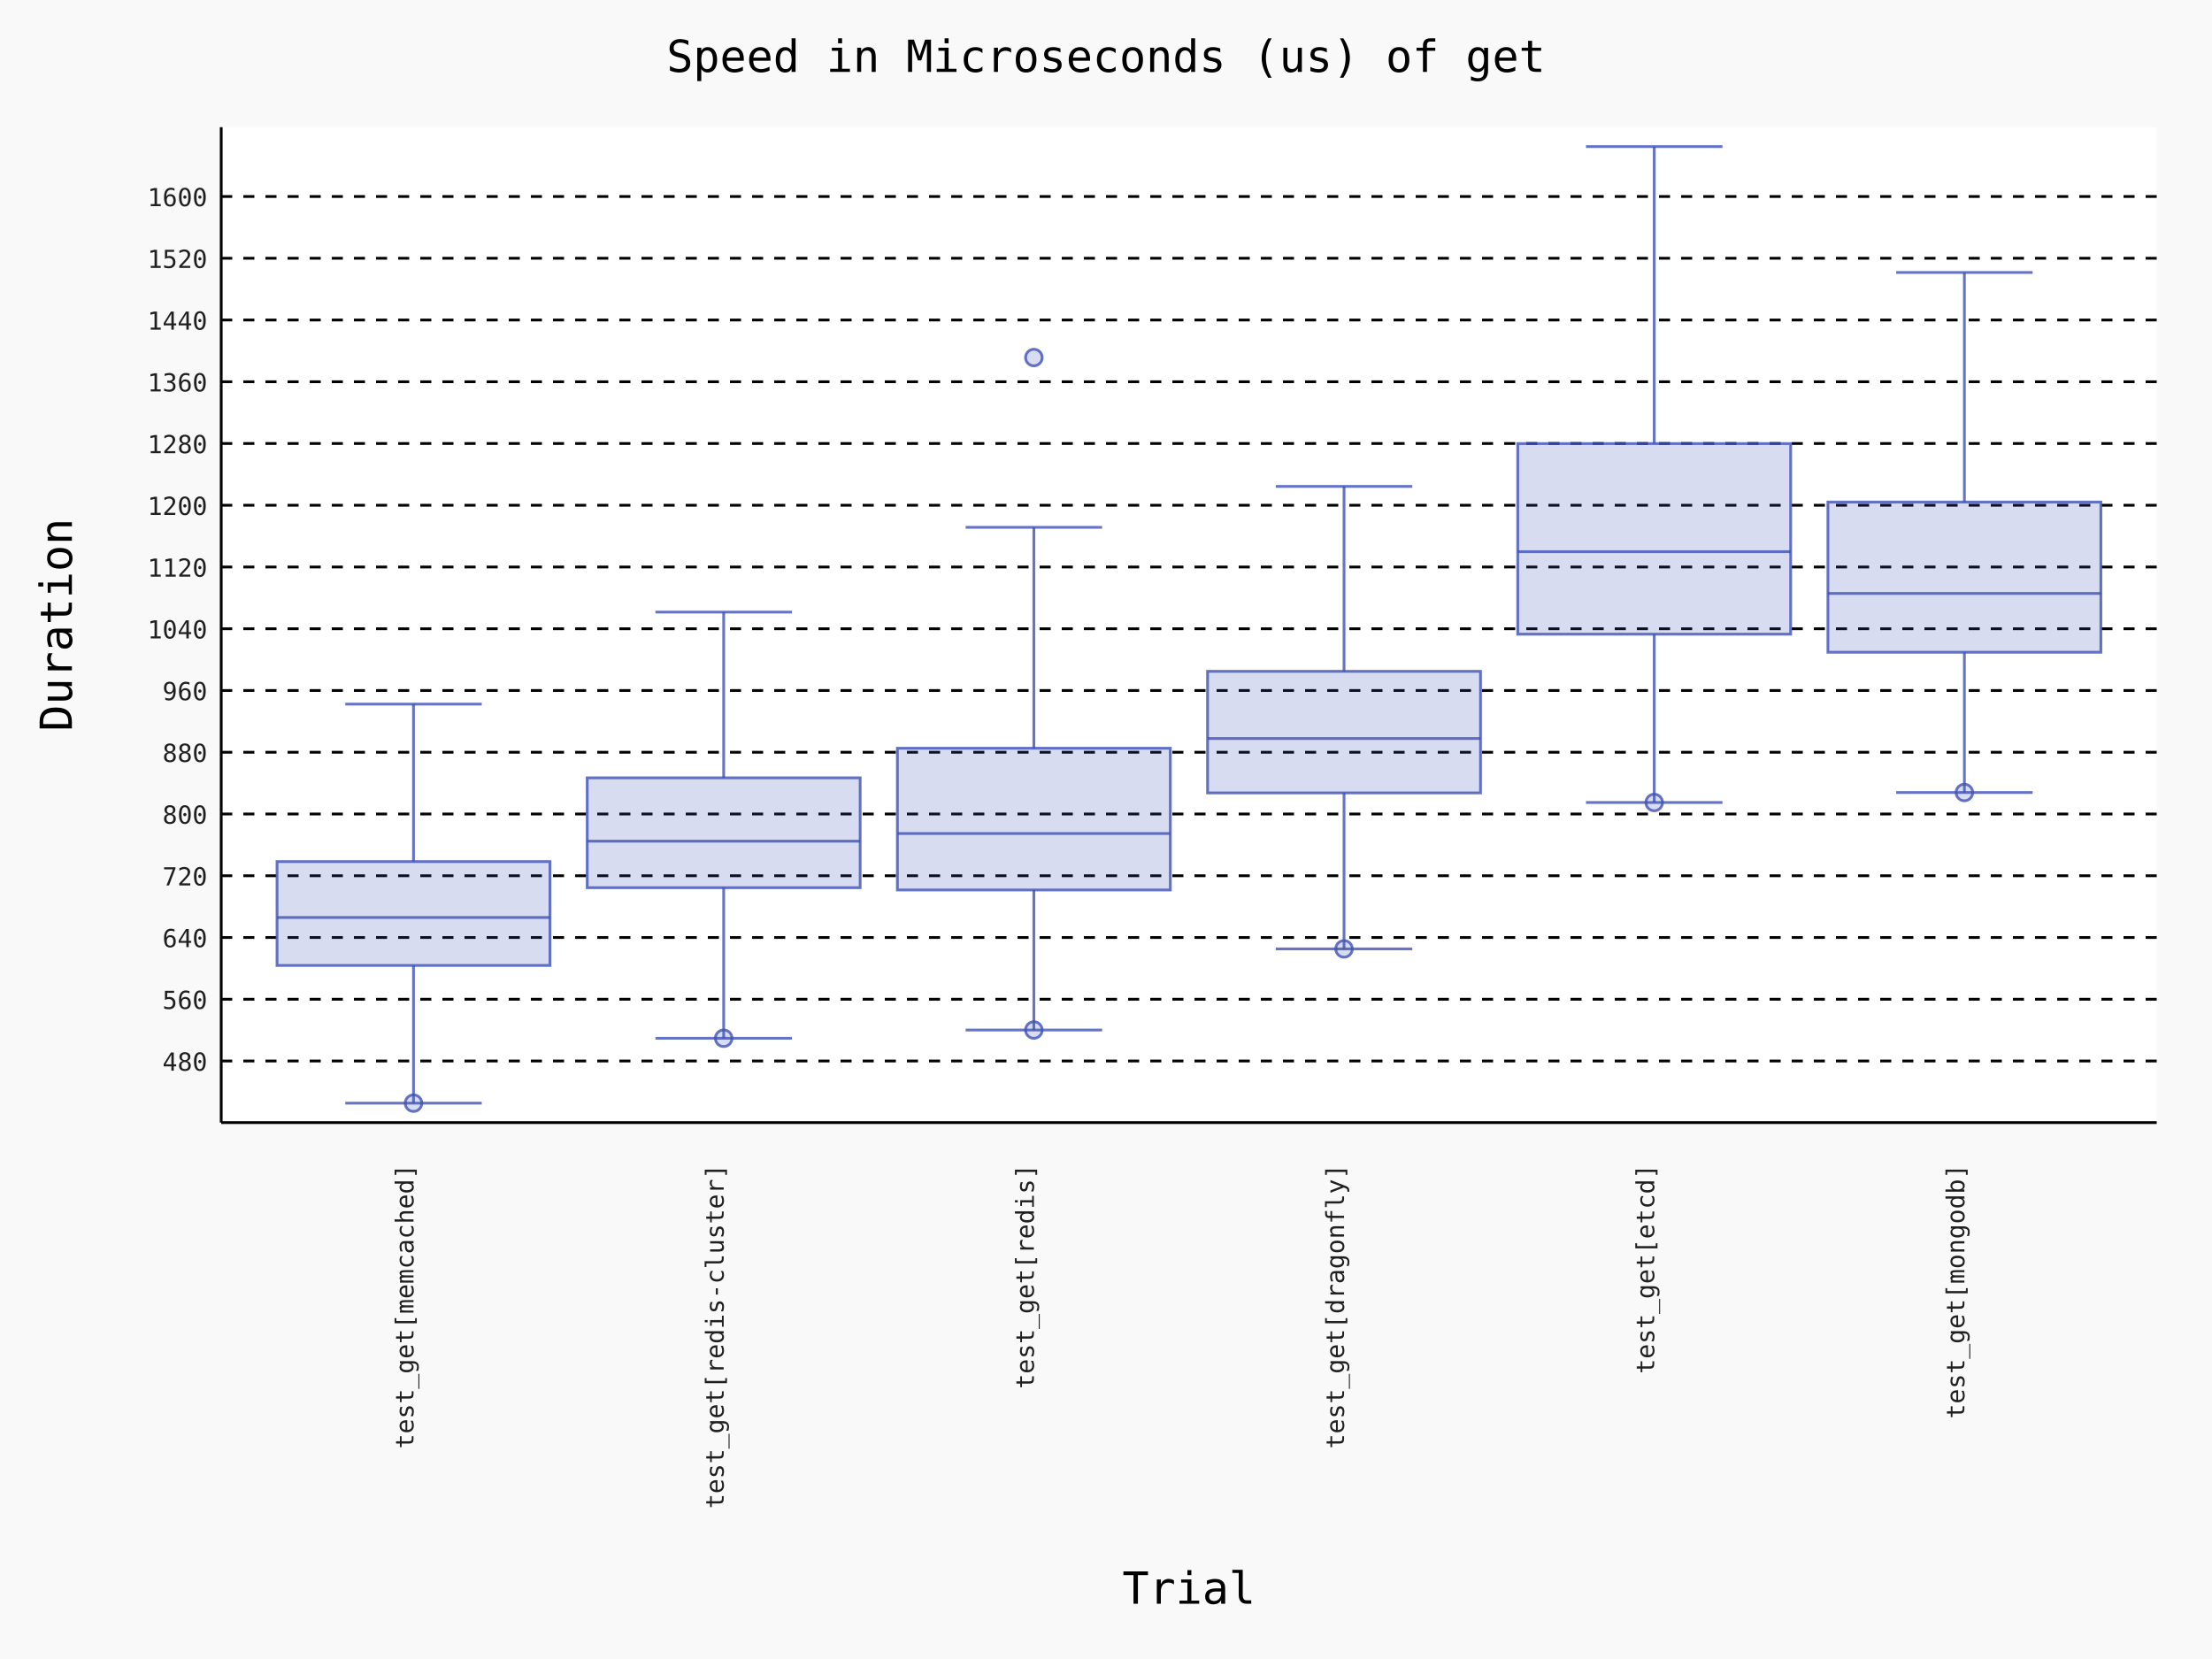
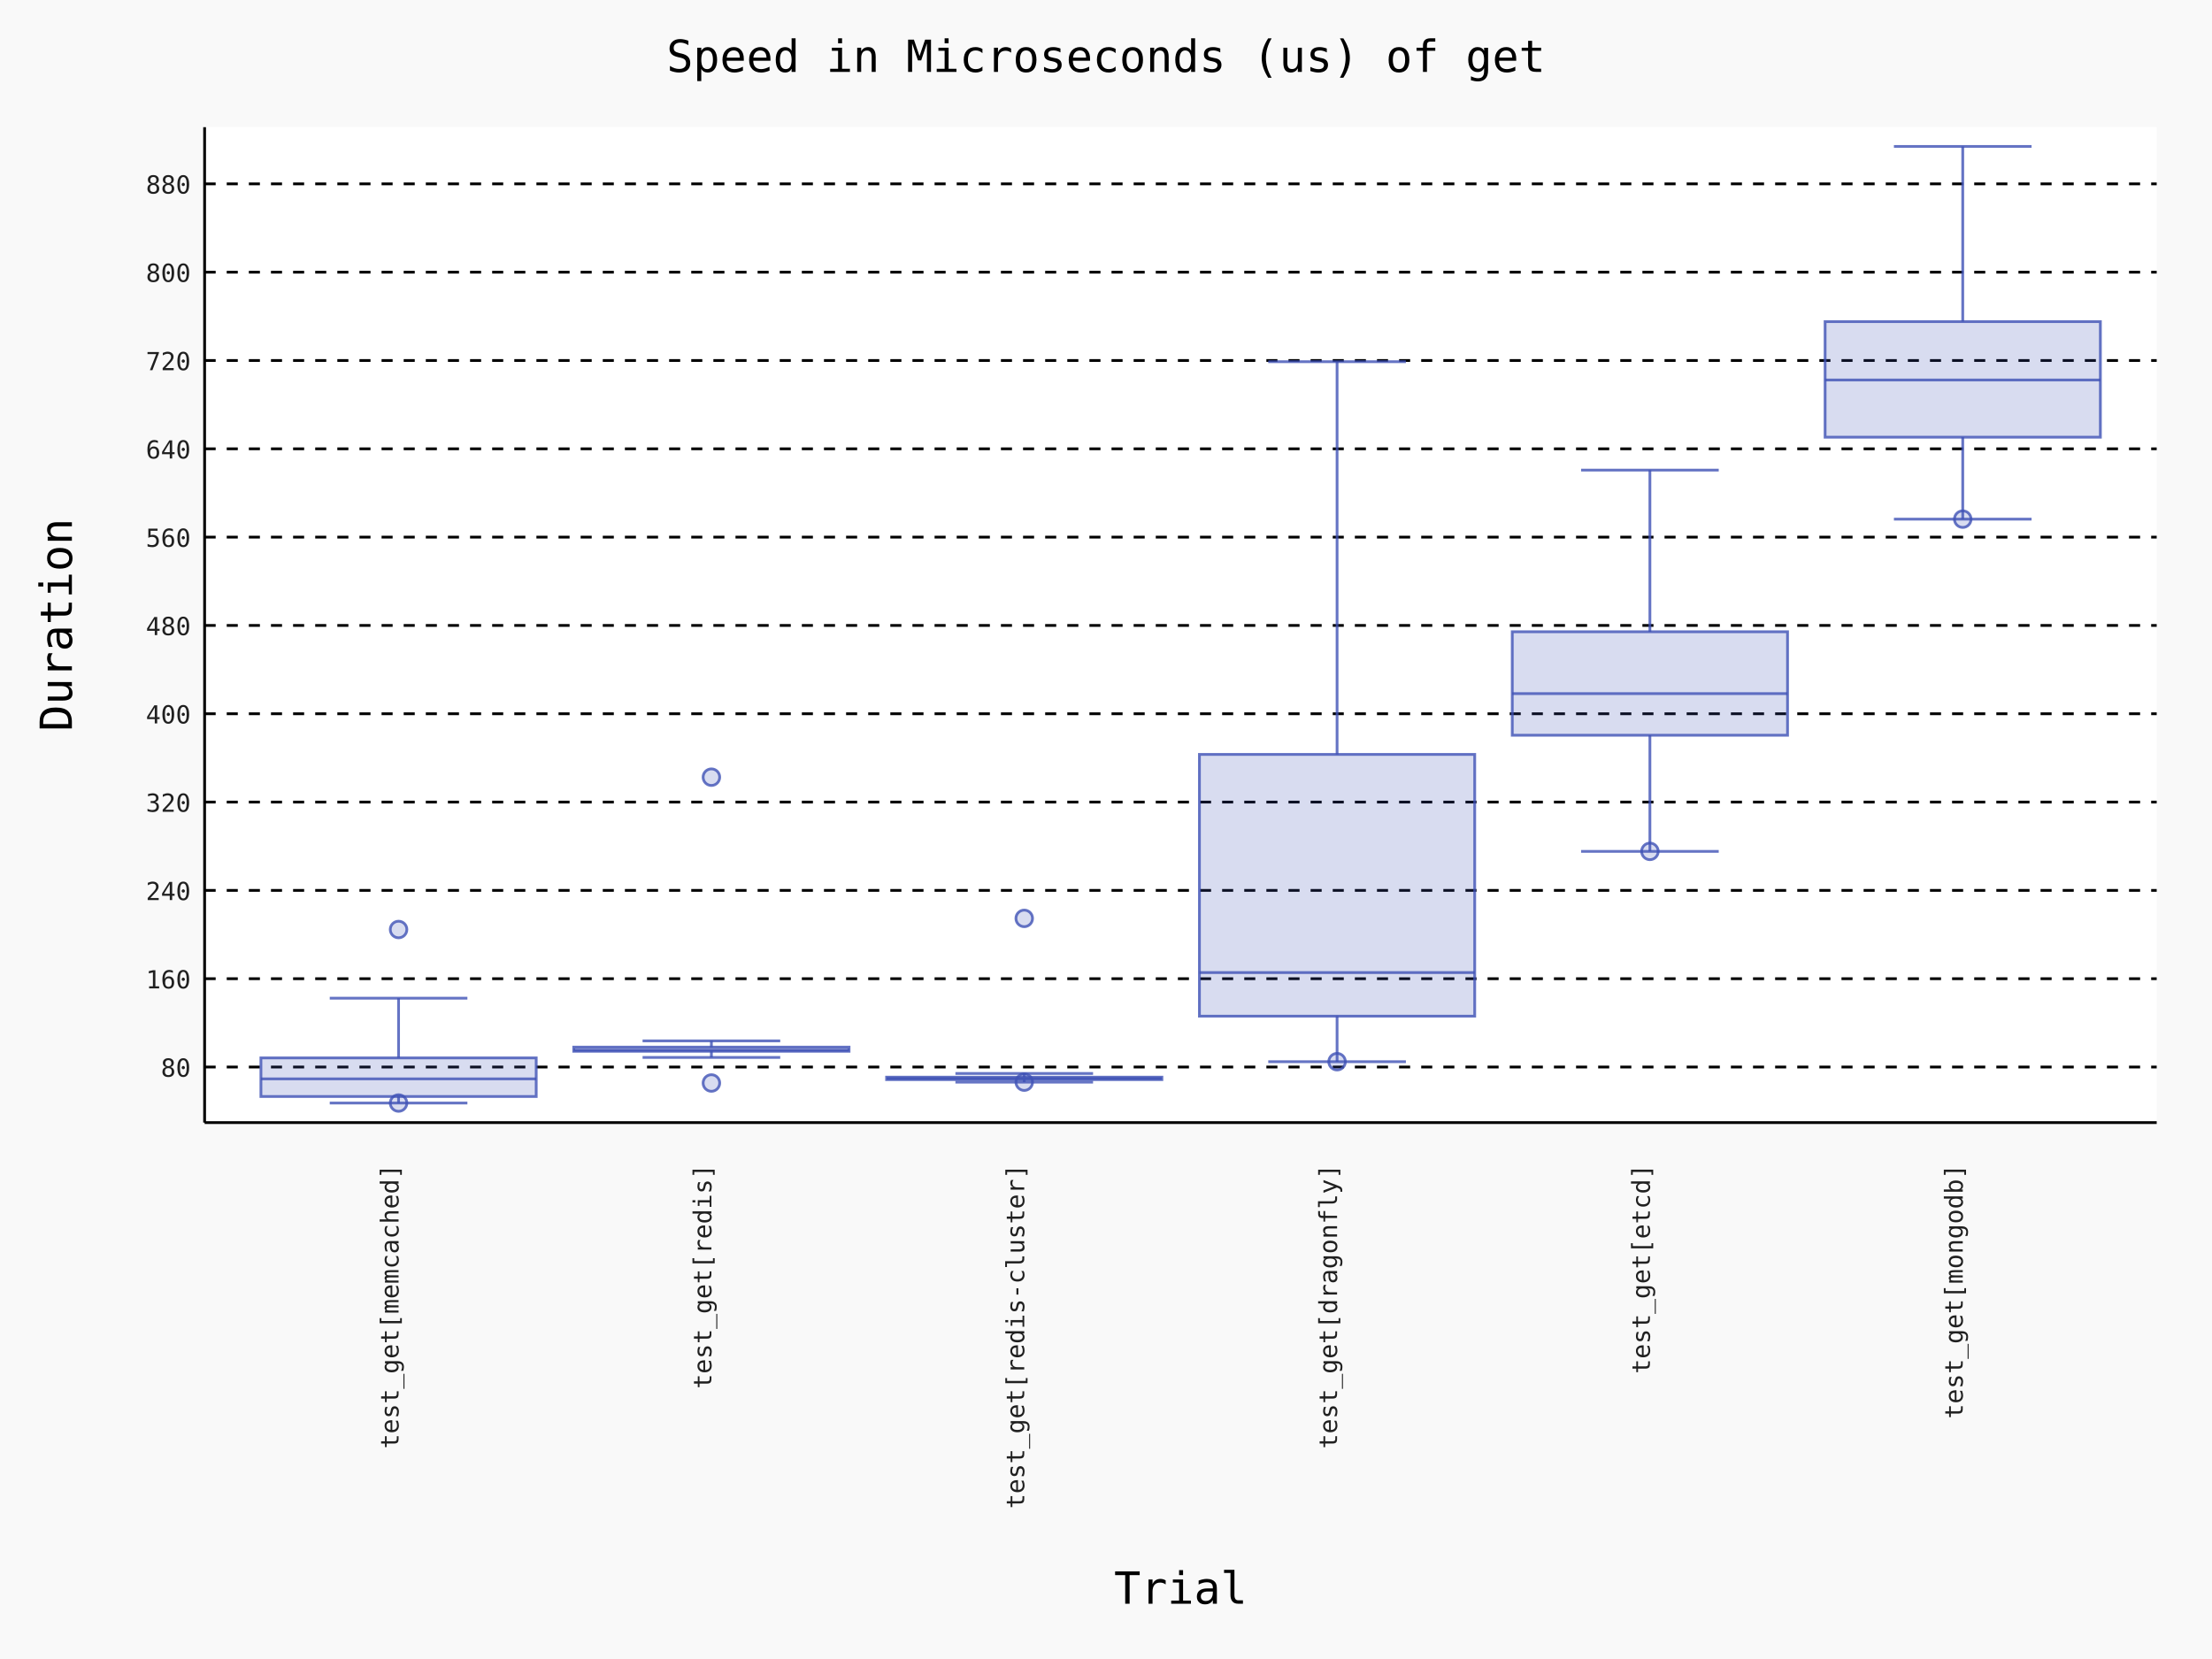
- <svg xmlns="http://www.w3.org/2000/svg" id="chart-7e6ff985-aafc-4016-8c49-ea992d14520d" class="pygal-chart" viewBox="0 0 800 600">
+ <svg xmlns="http://www.w3.org/2000/svg" id="chart-9ed65ef6-8e02-47c4-a348-b9b9fd156f61" class="pygal-chart" viewBox="0 0 800 600">
  <defs>
-     <style type="text/css">#chart-7e6ff985-aafc-4016-8c49-ea992d14520d{-webkit-user-select:none;-webkit-font-smoothing:antialiased;font-family:Consolas,"Deja Vu Sans Mono","Bitstream Vera Sans Mono","Courier New",monospace}#chart-7e6ff985-aafc-4016-8c49-ea992d14520d .title{font-family:Consolas,"Deja Vu Sans Mono","Bitstream Vera Sans Mono","Courier New",monospace;font-size:16px}#chart-7e6ff985-aafc-4016-8c49-ea992d14520d .legends .legend text{font-family:Consolas,"Deja Vu Sans Mono","Bitstream Vera Sans Mono","Courier New",monospace;font-size:14px}#chart-7e6ff985-aafc-4016-8c49-ea992d14520d .axis text{font-family:Consolas,"Deja Vu Sans Mono","Bitstream Vera Sans Mono","Courier New",monospace;font-size:10px}#chart-7e6ff985-aafc-4016-8c49-ea992d14520d .axis text.major{font-family:Consolas,"Deja Vu Sans Mono","Bitstream Vera Sans Mono","Courier New",monospace;font-size:10px}#chart-7e6ff985-aafc-4016-8c49-ea992d14520d .text-overlay text.value{font-family:Consolas,"Deja Vu Sans Mono","Bitstream Vera Sans Mono","Courier New",monospace;font-size:16px}#chart-7e6ff985-aafc-4016-8c49-ea992d14520d .text-overlay text.label{font-family:Consolas,"Deja Vu Sans Mono","Bitstream Vera Sans Mono","Courier New",monospace;font-size:10px}#chart-7e6ff985-aafc-4016-8c49-ea992d14520d .tooltip{font-family:Consolas,"Deja Vu Sans Mono","Bitstream Vera Sans Mono","Courier New",monospace;font-size:14px}#chart-7e6ff985-aafc-4016-8c49-ea992d14520d text.no_data{font-family:Consolas,"Deja Vu Sans Mono","Bitstream Vera Sans Mono","Courier New",monospace;font-size:64px}
- #chart-7e6ff985-aafc-4016-8c49-ea992d14520d{background-color:rgba(249,249,249,1)}#chart-7e6ff985-aafc-4016-8c49-ea992d14520d path,#chart-7e6ff985-aafc-4016-8c49-ea992d14520d line,#chart-7e6ff985-aafc-4016-8c49-ea992d14520d rect,#chart-7e6ff985-aafc-4016-8c49-ea992d14520d circle{-webkit-transition:150ms;-moz-transition:150ms;transition:150ms}#chart-7e6ff985-aafc-4016-8c49-ea992d14520d .graph &gt; .background{fill:rgba(249,249,249,1)}#chart-7e6ff985-aafc-4016-8c49-ea992d14520d .plot &gt; .background{fill:rgba(255,255,255,1)}#chart-7e6ff985-aafc-4016-8c49-ea992d14520d .graph{fill:rgba(0,0,0,.87)}#chart-7e6ff985-aafc-4016-8c49-ea992d14520d text.no_data{fill:rgba(0,0,0,1)}#chart-7e6ff985-aafc-4016-8c49-ea992d14520d .title{fill:rgba(0,0,0,1)}#chart-7e6ff985-aafc-4016-8c49-ea992d14520d .legends .legend text{fill:rgba(0,0,0,.87)}#chart-7e6ff985-aafc-4016-8c49-ea992d14520d .legends .legend:hover text{fill:rgba(0,0,0,1)}#chart-7e6ff985-aafc-4016-8c49-ea992d14520d .axis .line{stroke:rgba(0,0,0,1)}#chart-7e6ff985-aafc-4016-8c49-ea992d14520d .axis .guide.line{stroke:rgba(0,0,0,.54)}#chart-7e6ff985-aafc-4016-8c49-ea992d14520d .axis .major.line{stroke:rgba(0,0,0,.87)}#chart-7e6ff985-aafc-4016-8c49-ea992d14520d .axis text.major{fill:rgba(0,0,0,1)}#chart-7e6ff985-aafc-4016-8c49-ea992d14520d .axis.y .guides:hover .guide.line,#chart-7e6ff985-aafc-4016-8c49-ea992d14520d .line-graph .axis.x .guides:hover .guide.line,#chart-7e6ff985-aafc-4016-8c49-ea992d14520d .stackedline-graph .axis.x .guides:hover .guide.line,#chart-7e6ff985-aafc-4016-8c49-ea992d14520d .xy-graph .axis.x .guides:hover .guide.line{stroke:rgba(0,0,0,1)}#chart-7e6ff985-aafc-4016-8c49-ea992d14520d .axis .guides:hover text{fill:rgba(0,0,0,1)}#chart-7e6ff985-aafc-4016-8c49-ea992d14520d .reactive{fill-opacity:.7;stroke-opacity:.8;stroke-width:1}#chart-7e6ff985-aafc-4016-8c49-ea992d14520d .ci{stroke:rgba(0,0,0,.87)}#chart-7e6ff985-aafc-4016-8c49-ea992d14520d .reactive.active,#chart-7e6ff985-aafc-4016-8c49-ea992d14520d .active .reactive{fill-opacity:.8;stroke-opacity:.9;stroke-width:4}#chart-7e6ff985-aafc-4016-8c49-ea992d14520d .ci .reactive.active{stroke-width:1.5}#chart-7e6ff985-aafc-4016-8c49-ea992d14520d .series text{fill:rgba(0,0,0,1)}#chart-7e6ff985-aafc-4016-8c49-ea992d14520d .tooltip rect{fill:rgba(255,255,255,1);stroke:rgba(0,0,0,1);-webkit-transition:opacity 150ms;-moz-transition:opacity 150ms;transition:opacity 150ms}#chart-7e6ff985-aafc-4016-8c49-ea992d14520d .tooltip .label{fill:rgba(0,0,0,.87)}#chart-7e6ff985-aafc-4016-8c49-ea992d14520d .tooltip .label{fill:rgba(0,0,0,.87)}#chart-7e6ff985-aafc-4016-8c49-ea992d14520d .tooltip .legend{font-size:.8em;fill:rgba(0,0,0,.54)}#chart-7e6ff985-aafc-4016-8c49-ea992d14520d .tooltip .x_label{font-size:.6em;fill:rgba(0,0,0,1)}#chart-7e6ff985-aafc-4016-8c49-ea992d14520d .tooltip .xlink{font-size:.5em;text-decoration:underline}#chart-7e6ff985-aafc-4016-8c49-ea992d14520d .tooltip .value{font-size:1.5em}#chart-7e6ff985-aafc-4016-8c49-ea992d14520d .bound{font-size:.5em}#chart-7e6ff985-aafc-4016-8c49-ea992d14520d .max-value{font-size:.75em;fill:rgba(0,0,0,.54)}#chart-7e6ff985-aafc-4016-8c49-ea992d14520d .map-element{fill:rgba(255,255,255,1);stroke:rgba(0,0,0,.54) !important}#chart-7e6ff985-aafc-4016-8c49-ea992d14520d .map-element .reactive{fill-opacity:inherit;stroke-opacity:inherit}#chart-7e6ff985-aafc-4016-8c49-ea992d14520d .color-0,#chart-7e6ff985-aafc-4016-8c49-ea992d14520d .color-0 a:visited{stroke:#3F51B5;fill:#3F51B5}#chart-7e6ff985-aafc-4016-8c49-ea992d14520d .color-1,#chart-7e6ff985-aafc-4016-8c49-ea992d14520d .color-1 a:visited{stroke:#3F51B5;fill:#3F51B5}#chart-7e6ff985-aafc-4016-8c49-ea992d14520d .color-2,#chart-7e6ff985-aafc-4016-8c49-ea992d14520d .color-2 a:visited{stroke:#3F51B5;fill:#3F51B5}#chart-7e6ff985-aafc-4016-8c49-ea992d14520d .color-3,#chart-7e6ff985-aafc-4016-8c49-ea992d14520d .color-3 a:visited{stroke:#3F51B5;fill:#3F51B5}#chart-7e6ff985-aafc-4016-8c49-ea992d14520d .color-4,#chart-7e6ff985-aafc-4016-8c49-ea992d14520d .color-4 a:visited{stroke:#3F51B5;fill:#3F51B5}#chart-7e6ff985-aafc-4016-8c49-ea992d14520d .color-5,#chart-7e6ff985-aafc-4016-8c49-ea992d14520d .color-5 a:visited{stroke:#3F51B5;fill:#3F51B5}#chart-7e6ff985-aafc-4016-8c49-ea992d14520d .text-overlay .color-0 text{fill:black}#chart-7e6ff985-aafc-4016-8c49-ea992d14520d .text-overlay .color-1 text{fill:black}#chart-7e6ff985-aafc-4016-8c49-ea992d14520d .text-overlay .color-2 text{fill:black}#chart-7e6ff985-aafc-4016-8c49-ea992d14520d .text-overlay .color-3 text{fill:black}#chart-7e6ff985-aafc-4016-8c49-ea992d14520d .text-overlay .color-4 text{fill:black}#chart-7e6ff985-aafc-4016-8c49-ea992d14520d .text-overlay .color-5 text{fill:black}
- #chart-7e6ff985-aafc-4016-8c49-ea992d14520d text.no_data{text-anchor:middle}#chart-7e6ff985-aafc-4016-8c49-ea992d14520d .guide.line{fill:none}#chart-7e6ff985-aafc-4016-8c49-ea992d14520d .centered{text-anchor:middle}#chart-7e6ff985-aafc-4016-8c49-ea992d14520d .title{text-anchor:middle}#chart-7e6ff985-aafc-4016-8c49-ea992d14520d .legends .legend text{fill-opacity:1}#chart-7e6ff985-aafc-4016-8c49-ea992d14520d .axis.x text{text-anchor:middle}#chart-7e6ff985-aafc-4016-8c49-ea992d14520d .axis.x:not(.web) text[transform]{text-anchor:start}#chart-7e6ff985-aafc-4016-8c49-ea992d14520d .axis.x:not(.web) text[transform].backwards{text-anchor:end}#chart-7e6ff985-aafc-4016-8c49-ea992d14520d .axis.y text{text-anchor:end}#chart-7e6ff985-aafc-4016-8c49-ea992d14520d .axis.y text[transform].backwards{text-anchor:start}#chart-7e6ff985-aafc-4016-8c49-ea992d14520d .axis.y2 text{text-anchor:start}#chart-7e6ff985-aafc-4016-8c49-ea992d14520d .axis.y2 text[transform].backwards{text-anchor:end}#chart-7e6ff985-aafc-4016-8c49-ea992d14520d .axis .guide.line{stroke-dasharray:4,4;stroke:black}#chart-7e6ff985-aafc-4016-8c49-ea992d14520d .axis .major.guide.line{stroke-dasharray:6,6;stroke:black}#chart-7e6ff985-aafc-4016-8c49-ea992d14520d .horizontal .axis.y .guide.line,#chart-7e6ff985-aafc-4016-8c49-ea992d14520d .horizontal .axis.y2 .guide.line,#chart-7e6ff985-aafc-4016-8c49-ea992d14520d .vertical .axis.x .guide.line{opacity:0}#chart-7e6ff985-aafc-4016-8c49-ea992d14520d .horizontal .axis.always_show .guide.line,#chart-7e6ff985-aafc-4016-8c49-ea992d14520d .vertical .axis.always_show .guide.line{opacity:1 !important}#chart-7e6ff985-aafc-4016-8c49-ea992d14520d .axis.y .guides:hover .guide.line,#chart-7e6ff985-aafc-4016-8c49-ea992d14520d .axis.y2 .guides:hover .guide.line,#chart-7e6ff985-aafc-4016-8c49-ea992d14520d .axis.x .guides:hover .guide.line{opacity:1}#chart-7e6ff985-aafc-4016-8c49-ea992d14520d .axis .guides:hover text{opacity:1}#chart-7e6ff985-aafc-4016-8c49-ea992d14520d .nofill{fill:none}#chart-7e6ff985-aafc-4016-8c49-ea992d14520d .subtle-fill{fill-opacity:.2}#chart-7e6ff985-aafc-4016-8c49-ea992d14520d .dot{stroke-width:1px;fill-opacity:1;stroke-opacity:1}#chart-7e6ff985-aafc-4016-8c49-ea992d14520d .dot.active{stroke-width:5px}#chart-7e6ff985-aafc-4016-8c49-ea992d14520d .dot.negative{fill:transparent}#chart-7e6ff985-aafc-4016-8c49-ea992d14520d text,#chart-7e6ff985-aafc-4016-8c49-ea992d14520d tspan{stroke:none !important}#chart-7e6ff985-aafc-4016-8c49-ea992d14520d .series text.active{opacity:1}#chart-7e6ff985-aafc-4016-8c49-ea992d14520d .tooltip rect{fill-opacity:.95;stroke-width:.5}#chart-7e6ff985-aafc-4016-8c49-ea992d14520d .tooltip text{fill-opacity:1}#chart-7e6ff985-aafc-4016-8c49-ea992d14520d .showable{visibility:hidden}#chart-7e6ff985-aafc-4016-8c49-ea992d14520d .showable.shown{visibility:visible}#chart-7e6ff985-aafc-4016-8c49-ea992d14520d .gauge-background{fill:rgba(229,229,229,1);stroke:none}#chart-7e6ff985-aafc-4016-8c49-ea992d14520d .bg-lines{stroke:rgba(249,249,249,1);stroke-width:2px}
+     <style type="text/css">#chart-9ed65ef6-8e02-47c4-a348-b9b9fd156f61{-webkit-user-select:none;-webkit-font-smoothing:antialiased;font-family:Consolas,"Deja Vu Sans Mono","Bitstream Vera Sans Mono","Courier New",monospace}#chart-9ed65ef6-8e02-47c4-a348-b9b9fd156f61 .title{font-family:Consolas,"Deja Vu Sans Mono","Bitstream Vera Sans Mono","Courier New",monospace;font-size:16px}#chart-9ed65ef6-8e02-47c4-a348-b9b9fd156f61 .legends .legend text{font-family:Consolas,"Deja Vu Sans Mono","Bitstream Vera Sans Mono","Courier New",monospace;font-size:14px}#chart-9ed65ef6-8e02-47c4-a348-b9b9fd156f61 .axis text{font-family:Consolas,"Deja Vu Sans Mono","Bitstream Vera Sans Mono","Courier New",monospace;font-size:10px}#chart-9ed65ef6-8e02-47c4-a348-b9b9fd156f61 .axis text.major{font-family:Consolas,"Deja Vu Sans Mono","Bitstream Vera Sans Mono","Courier New",monospace;font-size:10px}#chart-9ed65ef6-8e02-47c4-a348-b9b9fd156f61 .text-overlay text.value{font-family:Consolas,"Deja Vu Sans Mono","Bitstream Vera Sans Mono","Courier New",monospace;font-size:16px}#chart-9ed65ef6-8e02-47c4-a348-b9b9fd156f61 .text-overlay text.label{font-family:Consolas,"Deja Vu Sans Mono","Bitstream Vera Sans Mono","Courier New",monospace;font-size:10px}#chart-9ed65ef6-8e02-47c4-a348-b9b9fd156f61 .tooltip{font-family:Consolas,"Deja Vu Sans Mono","Bitstream Vera Sans Mono","Courier New",monospace;font-size:14px}#chart-9ed65ef6-8e02-47c4-a348-b9b9fd156f61 text.no_data{font-family:Consolas,"Deja Vu Sans Mono","Bitstream Vera Sans Mono","Courier New",monospace;font-size:64px}
+ #chart-9ed65ef6-8e02-47c4-a348-b9b9fd156f61{background-color:rgba(249,249,249,1)}#chart-9ed65ef6-8e02-47c4-a348-b9b9fd156f61 path,#chart-9ed65ef6-8e02-47c4-a348-b9b9fd156f61 line,#chart-9ed65ef6-8e02-47c4-a348-b9b9fd156f61 rect,#chart-9ed65ef6-8e02-47c4-a348-b9b9fd156f61 circle{-webkit-transition:150ms;-moz-transition:150ms;transition:150ms}#chart-9ed65ef6-8e02-47c4-a348-b9b9fd156f61 .graph &gt; .background{fill:rgba(249,249,249,1)}#chart-9ed65ef6-8e02-47c4-a348-b9b9fd156f61 .plot &gt; .background{fill:rgba(255,255,255,1)}#chart-9ed65ef6-8e02-47c4-a348-b9b9fd156f61 .graph{fill:rgba(0,0,0,.87)}#chart-9ed65ef6-8e02-47c4-a348-b9b9fd156f61 text.no_data{fill:rgba(0,0,0,1)}#chart-9ed65ef6-8e02-47c4-a348-b9b9fd156f61 .title{fill:rgba(0,0,0,1)}#chart-9ed65ef6-8e02-47c4-a348-b9b9fd156f61 .legends .legend text{fill:rgba(0,0,0,.87)}#chart-9ed65ef6-8e02-47c4-a348-b9b9fd156f61 .legends .legend:hover text{fill:rgba(0,0,0,1)}#chart-9ed65ef6-8e02-47c4-a348-b9b9fd156f61 .axis .line{stroke:rgba(0,0,0,1)}#chart-9ed65ef6-8e02-47c4-a348-b9b9fd156f61 .axis .guide.line{stroke:rgba(0,0,0,.54)}#chart-9ed65ef6-8e02-47c4-a348-b9b9fd156f61 .axis .major.line{stroke:rgba(0,0,0,.87)}#chart-9ed65ef6-8e02-47c4-a348-b9b9fd156f61 .axis text.major{fill:rgba(0,0,0,1)}#chart-9ed65ef6-8e02-47c4-a348-b9b9fd156f61 .axis.y .guides:hover .guide.line,#chart-9ed65ef6-8e02-47c4-a348-b9b9fd156f61 .line-graph .axis.x .guides:hover .guide.line,#chart-9ed65ef6-8e02-47c4-a348-b9b9fd156f61 .stackedline-graph .axis.x .guides:hover .guide.line,#chart-9ed65ef6-8e02-47c4-a348-b9b9fd156f61 .xy-graph .axis.x .guides:hover .guide.line{stroke:rgba(0,0,0,1)}#chart-9ed65ef6-8e02-47c4-a348-b9b9fd156f61 .axis .guides:hover text{fill:rgba(0,0,0,1)}#chart-9ed65ef6-8e02-47c4-a348-b9b9fd156f61 .reactive{fill-opacity:.7;stroke-opacity:.8;stroke-width:1}#chart-9ed65ef6-8e02-47c4-a348-b9b9fd156f61 .ci{stroke:rgba(0,0,0,.87)}#chart-9ed65ef6-8e02-47c4-a348-b9b9fd156f61 .reactive.active,#chart-9ed65ef6-8e02-47c4-a348-b9b9fd156f61 .active .reactive{fill-opacity:.8;stroke-opacity:.9;stroke-width:4}#chart-9ed65ef6-8e02-47c4-a348-b9b9fd156f61 .ci .reactive.active{stroke-width:1.5}#chart-9ed65ef6-8e02-47c4-a348-b9b9fd156f61 .series text{fill:rgba(0,0,0,1)}#chart-9ed65ef6-8e02-47c4-a348-b9b9fd156f61 .tooltip rect{fill:rgba(255,255,255,1);stroke:rgba(0,0,0,1);-webkit-transition:opacity 150ms;-moz-transition:opacity 150ms;transition:opacity 150ms}#chart-9ed65ef6-8e02-47c4-a348-b9b9fd156f61 .tooltip .label{fill:rgba(0,0,0,.87)}#chart-9ed65ef6-8e02-47c4-a348-b9b9fd156f61 .tooltip .label{fill:rgba(0,0,0,.87)}#chart-9ed65ef6-8e02-47c4-a348-b9b9fd156f61 .tooltip .legend{font-size:.8em;fill:rgba(0,0,0,.54)}#chart-9ed65ef6-8e02-47c4-a348-b9b9fd156f61 .tooltip .x_label{font-size:.6em;fill:rgba(0,0,0,1)}#chart-9ed65ef6-8e02-47c4-a348-b9b9fd156f61 .tooltip .xlink{font-size:.5em;text-decoration:underline}#chart-9ed65ef6-8e02-47c4-a348-b9b9fd156f61 .tooltip .value{font-size:1.5em}#chart-9ed65ef6-8e02-47c4-a348-b9b9fd156f61 .bound{font-size:.5em}#chart-9ed65ef6-8e02-47c4-a348-b9b9fd156f61 .max-value{font-size:.75em;fill:rgba(0,0,0,.54)}#chart-9ed65ef6-8e02-47c4-a348-b9b9fd156f61 .map-element{fill:rgba(255,255,255,1);stroke:rgba(0,0,0,.54) !important}#chart-9ed65ef6-8e02-47c4-a348-b9b9fd156f61 .map-element .reactive{fill-opacity:inherit;stroke-opacity:inherit}#chart-9ed65ef6-8e02-47c4-a348-b9b9fd156f61 .color-0,#chart-9ed65ef6-8e02-47c4-a348-b9b9fd156f61 .color-0 a:visited{stroke:#3F51B5;fill:#3F51B5}#chart-9ed65ef6-8e02-47c4-a348-b9b9fd156f61 .color-1,#chart-9ed65ef6-8e02-47c4-a348-b9b9fd156f61 .color-1 a:visited{stroke:#3F51B5;fill:#3F51B5}#chart-9ed65ef6-8e02-47c4-a348-b9b9fd156f61 .color-2,#chart-9ed65ef6-8e02-47c4-a348-b9b9fd156f61 .color-2 a:visited{stroke:#3F51B5;fill:#3F51B5}#chart-9ed65ef6-8e02-47c4-a348-b9b9fd156f61 .color-3,#chart-9ed65ef6-8e02-47c4-a348-b9b9fd156f61 .color-3 a:visited{stroke:#3F51B5;fill:#3F51B5}#chart-9ed65ef6-8e02-47c4-a348-b9b9fd156f61 .color-4,#chart-9ed65ef6-8e02-47c4-a348-b9b9fd156f61 .color-4 a:visited{stroke:#3F51B5;fill:#3F51B5}#chart-9ed65ef6-8e02-47c4-a348-b9b9fd156f61 .color-5,#chart-9ed65ef6-8e02-47c4-a348-b9b9fd156f61 .color-5 a:visited{stroke:#3F51B5;fill:#3F51B5}#chart-9ed65ef6-8e02-47c4-a348-b9b9fd156f61 .text-overlay .color-0 text{fill:black}#chart-9ed65ef6-8e02-47c4-a348-b9b9fd156f61 .text-overlay .color-1 text{fill:black}#chart-9ed65ef6-8e02-47c4-a348-b9b9fd156f61 .text-overlay .color-2 text{fill:black}#chart-9ed65ef6-8e02-47c4-a348-b9b9fd156f61 .text-overlay .color-3 text{fill:black}#chart-9ed65ef6-8e02-47c4-a348-b9b9fd156f61 .text-overlay .color-4 text{fill:black}#chart-9ed65ef6-8e02-47c4-a348-b9b9fd156f61 .text-overlay .color-5 text{fill:black}
+ #chart-9ed65ef6-8e02-47c4-a348-b9b9fd156f61 text.no_data{text-anchor:middle}#chart-9ed65ef6-8e02-47c4-a348-b9b9fd156f61 .guide.line{fill:none}#chart-9ed65ef6-8e02-47c4-a348-b9b9fd156f61 .centered{text-anchor:middle}#chart-9ed65ef6-8e02-47c4-a348-b9b9fd156f61 .title{text-anchor:middle}#chart-9ed65ef6-8e02-47c4-a348-b9b9fd156f61 .legends .legend text{fill-opacity:1}#chart-9ed65ef6-8e02-47c4-a348-b9b9fd156f61 .axis.x text{text-anchor:middle}#chart-9ed65ef6-8e02-47c4-a348-b9b9fd156f61 .axis.x:not(.web) text[transform]{text-anchor:start}#chart-9ed65ef6-8e02-47c4-a348-b9b9fd156f61 .axis.x:not(.web) text[transform].backwards{text-anchor:end}#chart-9ed65ef6-8e02-47c4-a348-b9b9fd156f61 .axis.y text{text-anchor:end}#chart-9ed65ef6-8e02-47c4-a348-b9b9fd156f61 .axis.y text[transform].backwards{text-anchor:start}#chart-9ed65ef6-8e02-47c4-a348-b9b9fd156f61 .axis.y2 text{text-anchor:start}#chart-9ed65ef6-8e02-47c4-a348-b9b9fd156f61 .axis.y2 text[transform].backwards{text-anchor:end}#chart-9ed65ef6-8e02-47c4-a348-b9b9fd156f61 .axis .guide.line{stroke-dasharray:4,4;stroke:black}#chart-9ed65ef6-8e02-47c4-a348-b9b9fd156f61 .axis .major.guide.line{stroke-dasharray:6,6;stroke:black}#chart-9ed65ef6-8e02-47c4-a348-b9b9fd156f61 .horizontal .axis.y .guide.line,#chart-9ed65ef6-8e02-47c4-a348-b9b9fd156f61 .horizontal .axis.y2 .guide.line,#chart-9ed65ef6-8e02-47c4-a348-b9b9fd156f61 .vertical .axis.x .guide.line{opacity:0}#chart-9ed65ef6-8e02-47c4-a348-b9b9fd156f61 .horizontal .axis.always_show .guide.line,#chart-9ed65ef6-8e02-47c4-a348-b9b9fd156f61 .vertical .axis.always_show .guide.line{opacity:1 !important}#chart-9ed65ef6-8e02-47c4-a348-b9b9fd156f61 .axis.y .guides:hover .guide.line,#chart-9ed65ef6-8e02-47c4-a348-b9b9fd156f61 .axis.y2 .guides:hover .guide.line,#chart-9ed65ef6-8e02-47c4-a348-b9b9fd156f61 .axis.x .guides:hover .guide.line{opacity:1}#chart-9ed65ef6-8e02-47c4-a348-b9b9fd156f61 .axis .guides:hover text{opacity:1}#chart-9ed65ef6-8e02-47c4-a348-b9b9fd156f61 .nofill{fill:none}#chart-9ed65ef6-8e02-47c4-a348-b9b9fd156f61 .subtle-fill{fill-opacity:.2}#chart-9ed65ef6-8e02-47c4-a348-b9b9fd156f61 .dot{stroke-width:1px;fill-opacity:1;stroke-opacity:1}#chart-9ed65ef6-8e02-47c4-a348-b9b9fd156f61 .dot.active{stroke-width:5px}#chart-9ed65ef6-8e02-47c4-a348-b9b9fd156f61 .dot.negative{fill:transparent}#chart-9ed65ef6-8e02-47c4-a348-b9b9fd156f61 text,#chart-9ed65ef6-8e02-47c4-a348-b9b9fd156f61 tspan{stroke:none !important}#chart-9ed65ef6-8e02-47c4-a348-b9b9fd156f61 .series text.active{opacity:1}#chart-9ed65ef6-8e02-47c4-a348-b9b9fd156f61 .tooltip rect{fill-opacity:.95;stroke-width:.5}#chart-9ed65ef6-8e02-47c4-a348-b9b9fd156f61 .tooltip text{fill-opacity:1}#chart-9ed65ef6-8e02-47c4-a348-b9b9fd156f61 .showable{visibility:hidden}#chart-9ed65ef6-8e02-47c4-a348-b9b9fd156f61 .showable.shown{visibility:visible}#chart-9ed65ef6-8e02-47c4-a348-b9b9fd156f61 .gauge-background{fill:rgba(229,229,229,1);stroke:none}#chart-9ed65ef6-8e02-47c4-a348-b9b9fd156f61 .bg-lines{stroke:rgba(249,249,249,1);stroke-width:2px}
.tooltip .value{font-size:1em !important}.axis text{font-size:9px !important}</style>
  </defs>
  <g class="graph custombox-graph vertical">
    <rect x="0" y="0" width="800" height="600" class="background" />
-     <g transform="translate(80, 46)" class="plot">
-       <rect x="0" y="0" width="700.0" height="360.0" class="background" />
+     <g transform="translate(74, 46)" class="plot">
+       <rect x="0" y="0" width="706.0" height="360.0" class="background" />
      <g class="axis y always_show">
-         <path d="M0 360 h700" class="line" />
+         <path d="M0 360 h706" class="line" />
        <g class="guides">
-           <path d="M0 337.723 h700" class="guide line" />
-           <text x="-5" y="341.223" class="">480</text>
+           <path d="M0 339.902 h706" class="guide line" />
+           <text x="-5" y="343.402" class="">80</text>
        </g>
        <g class="guides">
-           <path d="M0 315.391 h700" class="guide line" />
-           <text x="-5" y="318.891" class="">560</text>
+           <path d="M0 307.961 h706" class="guide line" />
+           <text x="-5" y="311.461" class="">160</text>
        </g>
        <g class="guides">
-           <path d="M0 293.058 h700" class="guide line" />
-           <text x="-5" y="296.558" class="">640</text>
+           <path d="M0 276.021 h706" class="guide line" />
+           <text x="-5" y="279.521" class="">240</text>
        </g>
        <g class="guides">
-           <path d="M0 270.726 h700" class="guide line" />
-           <text x="-5" y="274.226" class="">720</text>
+           <path d="M0 244.08 h706" class="guide line" />
+           <text x="-5" y="247.58" class="">320</text>
        </g>
        <g class="guides">
-           <path d="M0 248.393 h700" class="guide line" />
-           <text x="-5" y="251.893" class="">800</text>
+           <path d="M0 212.14 h706" class="guide line" />
+           <text x="-5" y="215.64" class="">400</text>
        </g>
        <g class="guides">
-           <path d="M0 226.061 h700" class="guide line" />
-           <text x="-5" y="229.561" class="">880</text>
+           <path d="M0 180.2 h706" class="guide line" />
+           <text x="-5" y="183.7" class="">480</text>
        </g>
        <g class="guides">
-           <path d="M0 203.728 h700" class="guide line" />
-           <text x="-5" y="207.228" class="">960</text>
+           <path d="M0 148.259 h706" class="guide line" />
+           <text x="-5" y="151.759" class="">560</text>
        </g>
        <g class="guides">
-           <path d="M0 181.396 h700" class="guide line" />
-           <text x="-5" y="184.896" class="">1040</text>
+           <path d="M0 116.319 h706" class="guide line" />
+           <text x="-5" y="119.819" class="">640</text>
        </g>
        <g class="guides">
-           <path d="M0 159.063 h700" class="guide line" />
-           <text x="-5" y="162.563" class="">1120</text>
+           <path d="M0 84.378 h706" class="guide line" />
+           <text x="-5" y="87.878" class="">720</text>
        </g>
        <g class="guides">
-           <path d="M0 136.731 h700" class="guide line" />
-           <text x="-5" y="140.231" class="">1200</text>
+           <path d="M0 52.438 h706" class="guide line" />
+           <text x="-5" y="55.938" class="">800</text>
        </g>
        <g class="guides">
-           <path d="M0 114.398 h700" class="guide line" />
-           <text x="-5" y="117.898" class="">1280</text>
-         </g>
-         <g class="guides">
-           <path d="M0 92.066 h700" class="guide line" />
-           <text x="-5" y="95.566" class="">1360</text>
-         </g>
-         <g class="guides">
-           <path d="M0 69.733 h700" class="guide line" />
-           <text x="-5" y="73.233" class="">1440</text>
-         </g>
-         <g class="guides">
-           <path d="M0 47.401 h700" class="guide line" />
-           <text x="-5" y="50.901" class="">1520</text>
-         </g>
-         <g class="guides">
-           <path d="M0 25.068 h700" class="guide line" />
-           <text x="-5" y="28.568" class="">1600</text>
+           <path d="M0 20.498 h706" class="guide line" />
+           <text x="-5" y="23.998" class="">880</text>
        </g>
      </g>
      <g class="axis x">
        <path d="M0 0 v360" class="line" />
        <g class="guides">
-           <path d="M69.551 0 v360" class="guide line" />
-           <text x="69.551" y="375.0" class="backwards" transform="rotate(270 69.55128 375)">test_get[memcached]</text>
+           <path d="M70.147 0 v360" class="guide line" />
+           <text x="70.147" y="375.0" class="backwards" transform="rotate(270 70.14744 375)">test_get[memcached]</text>
        </g>
        <g class="guides">
-           <path d="M181.731 0 v360" class="guide line" />
-           <text x="181.731" y="375.0" class="backwards" transform="rotate(270 181.7308 375)">test_get[redis-cluster]</text>
+           <path d="M183.288 0 v360" class="guide line" />
+           <text x="183.288" y="375.0" class="backwards" transform="rotate(270 183.2885 375)">test_get[redis]</text>
        </g>
        <g class="guides">
-           <path d="M293.91 0 v360" class="guide line" />
-           <text x="293.91" y="375.0" class="backwards" transform="rotate(270 293.9103 375)">test_get[redis]</text>
+           <path d="M296.429 0 v360" class="guide line" />
+           <text x="296.429" y="375.0" class="backwards" transform="rotate(270 296.4295 375)">test_get[redis-cluster]</text>
        </g>
        <g class="guides">
-           <path d="M406.09 0 v360" class="guide line" />
-           <text x="406.09" y="375.0" class="backwards" transform="rotate(270 406.0897 375)">test_get[dragonfly]</text>
+           <path d="M409.571 0 v360" class="guide line" />
+           <text x="409.571" y="375.0" class="backwards" transform="rotate(270 409.5705 375)">test_get[dragonfly]</text>
        </g>
        <g class="guides">
-           <path d="M518.269 0 v360" class="guide line" />
-           <text x="518.269" y="375.0" class="backwards" transform="rotate(270 518.2692 375)">test_get[etcd]</text>
+           <path d="M522.712 0 v360" class="guide line" />
+           <text x="522.712" y="375.0" class="backwards" transform="rotate(270 522.7115 375)">test_get[etcd]</text>
        </g>
        <g class="guides">
-           <path d="M630.449 0 v360" class="guide line" />
-           <text x="630.449" y="375.0" class="backwards" transform="rotate(270 630.4487 375)">test_get[mongodb]</text>
+           <path d="M635.853 0 v360" class="guide line" />
+           <text x="635.853" y="375.0" class="backwards" transform="rotate(270 635.8526 375)">test_get[mongodb]</text>
        </g>
      </g>
      <g class="series serie-0 color-0">
        <g class="boxes">
          <g class="box">
-             <path stroke-width="3" d="M44.872 352.973 L94.231 352.973" class="reactive tooltip-trigger" />
-             <path stroke-width="3" d="M20.192 285.821 L118.91 285.821" class="reactive tooltip-trigger" />
-             <path stroke-width="3" d="M44.872 208.651 L94.231 208.651" class="reactive tooltip-trigger" />
-             <path stroke-width="2" d="M69.551 352.973 L69.551 303.166" class="reactive tooltip-trigger" />
-             <path stroke-width="2" d="M69.551 208.651 L69.551 265.601" class="reactive tooltip-trigger" />
-             <rect x="20.192" y="265.601" height="37.564" width="98.718" class="subtle-fill reactive tooltip-trigger" />
-             <circle cx="69.551" cy="352.973" r="3" class="subtle-fill reactive tooltip-trigger" />
-             <circle cx="69.551" cy="-668.914" r="3" class="subtle-fill reactive tooltip-trigger" />
+             <path stroke-width="3" d="M45.256 352.928 L95.038 352.928" class="reactive tooltip-trigger" />
+             <path stroke-width="3" d="M20.365 344.186 L119.929 344.186" class="reactive tooltip-trigger" />
+             <path stroke-width="3" d="M45.256 315.008 L95.038 315.008" class="reactive tooltip-trigger" />
+             <path stroke-width="2" d="M70.147 352.928 L70.147 350.566" class="reactive tooltip-trigger" />
+             <path stroke-width="2" d="M70.147 315.008 L70.147 336.606" class="reactive tooltip-trigger" />
+             <rect x="20.365" y="336.606" height="13.96" width="99.564" class="subtle-fill reactive tooltip-trigger" />
+             <circle cx="70.147" cy="352.928" r="3" class="subtle-fill reactive tooltip-trigger" />
+             <circle cx="70.147" cy="290.169" r="3" class="subtle-fill reactive tooltip-trigger" />
          </g>
        </g>
      </g>
      <g class="series serie-1 color-1">
        <g class="boxes">
          <g class="box">
-             <path stroke-width="3" d="M157.051 329.499 L206.41 329.499" class="reactive tooltip-trigger" />
-             <path stroke-width="3" d="M132.372 258.229 L231.09 258.229" class="reactive tooltip-trigger" />
-             <path stroke-width="3" d="M157.051 175.373 L206.41 175.373" class="reactive tooltip-trigger" />
-             <path stroke-width="2" d="M181.731 329.499 L181.731 275.046" class="reactive tooltip-trigger" />
-             <path stroke-width="2" d="M181.731 175.373 L181.731 235.307" class="reactive tooltip-trigger" />
-             <rect x="132.372" y="235.307" height="39.739" width="98.718" class="subtle-fill reactive tooltip-trigger" />
-             <circle cx="181.731" cy="329.499" r="3" class="subtle-fill reactive tooltip-trigger" />
-             <circle cx="181.731" cy="-131.736" r="3" class="subtle-fill reactive tooltip-trigger" />
+             <path stroke-width="3" d="M158.397 336.437 L208.179 336.437" class="reactive tooltip-trigger" />
+             <path stroke-width="3" d="M133.506 333.798 L233.071 333.798" class="reactive tooltip-trigger" />
+             <path stroke-width="3" d="M158.397 330.446 L208.179 330.446" class="reactive tooltip-trigger" />
+             <path stroke-width="2" d="M183.288 336.437 L183.288 334.206" class="reactive tooltip-trigger" />
+             <path stroke-width="2" d="M183.288 330.446 L183.288 332.706" class="reactive tooltip-trigger" />
+             <rect x="133.506" y="332.706" height="1.5" width="99.564" class="subtle-fill reactive tooltip-trigger" />
+             <circle cx="183.288" cy="345.682" r="3" class="subtle-fill reactive tooltip-trigger" />
+             <circle cx="183.288" cy="235.075" r="3" class="subtle-fill reactive tooltip-trigger" />
          </g>
        </g>
      </g>
      <g class="series serie-2 color-2">
        <g class="boxes">
          <g class="box">
-             <path stroke-width="3" d="M269.231 326.523 L318.59 326.523" class="reactive tooltip-trigger" />
-             <path stroke-width="3" d="M244.551 255.451 L343.269 255.451" class="reactive tooltip-trigger" />
-             <path stroke-width="3" d="M269.231 144.714 L318.59 144.714" class="reactive tooltip-trigger" />
-             <path stroke-width="2" d="M293.91 326.523 L293.91 275.874" class="reactive tooltip-trigger" />
-             <path stroke-width="2" d="M293.91 144.714 L293.91 224.607" class="reactive tooltip-trigger" />
-             <rect x="244.551" y="224.607" height="51.267" width="98.718" class="subtle-fill reactive tooltip-trigger" />
-             <circle cx="293.91" cy="326.523" r="3" class="subtle-fill reactive tooltip-trigger" />
-             <circle cx="293.91" cy="83.307" r="3" class="subtle-fill reactive tooltip-trigger" />
+             <path stroke-width="3" d="M271.538 345.372 L321.321 345.372" class="reactive tooltip-trigger" />
+             <path stroke-width="3" d="M246.647 344.052 L346.212 344.052" class="reactive tooltip-trigger" />
+             <path stroke-width="3" d="M271.538 342.238 L321.321 342.238" class="reactive tooltip-trigger" />
+             <path stroke-width="2" d="M296.429 345.372 L296.429 344.453" class="reactive tooltip-trigger" />
+             <path stroke-width="2" d="M296.429 342.238 L296.429 343.567" class="reactive tooltip-trigger" />
+             <rect x="246.647" y="343.567" height="0.886" width="99.564" class="subtle-fill reactive tooltip-trigger" />
+             <circle cx="296.429" cy="345.372" r="3" class="subtle-fill reactive tooltip-trigger" />
+             <circle cx="296.429" cy="286.147" r="3" class="subtle-fill reactive tooltip-trigger" />
          </g>
        </g>
      </g>
      <g class="series serie-3 color-3">
        <g class="boxes">
          <g class="box">
-             <path stroke-width="3" d="M381.41 297.18 L430.769 297.18" class="reactive tooltip-trigger" />
-             <path stroke-width="3" d="M356.731 221.093 L455.449 221.093" class="reactive tooltip-trigger" />
-             <path stroke-width="3" d="M381.41 129.919 L430.769 129.919" class="reactive tooltip-trigger" />
-             <path stroke-width="2" d="M406.09 297.18 L406.09 240.765" class="reactive tooltip-trigger" />
-             <path stroke-width="2" d="M406.09 129.919 L406.09 196.796" class="reactive tooltip-trigger" />
-             <rect x="356.731" y="196.796" height="43.969" width="98.718" class="subtle-fill reactive tooltip-trigger" />
-             <circle cx="406.09" cy="297.18" r="3" class="subtle-fill reactive tooltip-trigger" />
-             <circle cx="406.09" cy="-692.911" r="3" class="subtle-fill reactive tooltip-trigger" />
+             <path stroke-width="3" d="M384.679 337.977 L434.462 337.977" class="reactive tooltip-trigger" />
+             <path stroke-width="3" d="M359.788 305.743 L459.353 305.743" class="reactive tooltip-trigger" />
+             <path stroke-width="3" d="M384.679 84.813 L434.462 84.813" class="reactive tooltip-trigger" />
+             <path stroke-width="2" d="M409.571 337.977 L409.571 321.51" class="reactive tooltip-trigger" />
+             <path stroke-width="2" d="M409.571 84.813 L409.571 226.844" class="reactive tooltip-trigger" />
+             <rect x="359.788" y="226.844" height="94.666" width="99.564" class="subtle-fill reactive tooltip-trigger" />
+             <circle cx="409.571" cy="337.977" r="3" class="subtle-fill reactive tooltip-trigger" />
+             <circle cx="409.571" cy="-78.42" r="3" class="subtle-fill reactive tooltip-trigger" />
          </g>
        </g>
      </g>
      <g class="series serie-4 color-4">
        <g class="boxes">
          <g class="box">
-             <path stroke-width="3" d="M493.59 244.231 L542.949 244.231" class="reactive tooltip-trigger" />
-             <path stroke-width="3" d="M468.91 153.52 L567.628 153.52" class="reactive tooltip-trigger" />
-             <path stroke-width="3" d="M493.59 7.017 L542.949 7.017" class="reactive tooltip-trigger" />
-             <path stroke-width="2" d="M518.269 244.231 L518.269 183.36" class="reactive tooltip-trigger" />
-             <path stroke-width="2" d="M518.269 7.017 L518.269 114.424" class="reactive tooltip-trigger" />
-             <rect x="468.91" y="114.424" height="68.936" width="98.718" class="subtle-fill reactive tooltip-trigger" />
-             <circle cx="518.269" cy="244.231" r="3" class="subtle-fill reactive tooltip-trigger" />
-             <circle cx="518.269" cy="-1390.444" r="3" class="subtle-fill reactive tooltip-trigger" />
+             <path stroke-width="3" d="M497.821 261.915 L547.603 261.915" class="reactive tooltip-trigger" />
+             <path stroke-width="3" d="M472.929 204.855 L572.494 204.855" class="reactive tooltip-trigger" />
+             <path stroke-width="3" d="M497.821 124.02 L547.603 124.02" class="reactive tooltip-trigger" />
+             <path stroke-width="2" d="M522.712 261.915 L522.712 219.913" class="reactive tooltip-trigger" />
+             <path stroke-width="2" d="M522.712 124.02 L522.712 182.48" class="reactive tooltip-trigger" />
+             <rect x="472.929" y="182.48" height="37.433" width="99.564" class="subtle-fill reactive tooltip-trigger" />
+             <circle cx="522.712" cy="261.915" r="3" class="subtle-fill reactive tooltip-trigger" />
+             <circle cx="522.712" cy="-592.329" r="3" class="subtle-fill reactive tooltip-trigger" />
          </g>
        </g>
      </g>
      <g class="series serie-5 color-5">
        <g class="boxes">
          <g class="box">
-             <path stroke-width="3" d="M605.769 240.621 L655.128 240.621" class="reactive tooltip-trigger" />
-             <path stroke-width="3" d="M581.09 168.63 L679.808 168.63" class="reactive tooltip-trigger" />
-             <path stroke-width="3" d="M605.769 52.541 L655.128 52.541" class="reactive tooltip-trigger" />
-             <path stroke-width="2" d="M630.449 240.621 L630.449 189.897" class="reactive tooltip-trigger" />
-             <path stroke-width="2" d="M630.449 52.541 L630.449 135.57" class="reactive tooltip-trigger" />
-             <rect x="581.09" y="135.57" height="54.326" width="98.718" class="subtle-fill reactive tooltip-trigger" />
-             <circle cx="630.449" cy="240.621" r="3" class="subtle-fill reactive tooltip-trigger" />
-             <circle cx="630.449" cy="-721.487" r="3" class="subtle-fill reactive tooltip-trigger" />
+             <path stroke-width="3" d="M610.962 141.755 L660.744 141.755" class="reactive tooltip-trigger" />
+             <path stroke-width="3" d="M586.071 91.433 L685.635 91.433" class="reactive tooltip-trigger" />
+             <path stroke-width="3" d="M610.962 6.963 L660.744 6.963" class="reactive tooltip-trigger" />
+             <path stroke-width="2" d="M635.853 141.755 L635.853 112.118" class="reactive tooltip-trigger" />
+             <path stroke-width="2" d="M635.853 6.963 L635.853 70.317" class="reactive tooltip-trigger" />
+             <rect x="586.071" y="70.317" height="41.801" width="99.564" class="subtle-fill reactive tooltip-trigger" />
+             <circle cx="635.853" cy="141.755" r="3" class="subtle-fill reactive tooltip-trigger" />
+             <circle cx="635.853" cy="-745.409" r="3" class="subtle-fill reactive tooltip-trigger" />
          </g>
        </g>
      </g>
    </g>
    <g class="titles">
      <text x="400.0" y="26" class="title plot_title">Speed in Microseconds (us) of get</text>
-       <text x="430.0" y="580.0" class="title">Trial</text>
+       <text x="427.0" y="580.0" class="title">Trial</text>
      <text x="0" y="252.0" class="title" transform="rotate(-90 0 226)">Duration</text>
    </g>
-     <g transform="translate(80, 46)" class="plot overlay">
+     <g transform="translate(74, 46)" class="plot overlay">
      <g class="series serie-0 color-0" />
      <g class="series serie-1 color-1" />
      <g class="series serie-2 color-2" />
      <g class="series serie-3 color-3" />
      <g class="series serie-4 color-4" />
      <g class="series serie-5 color-5" />
    </g>
-     <g transform="translate(80, 46)" class="plot text-overlay">
+     <g transform="translate(74, 46)" class="plot text-overlay">
      <g class="series serie-0 color-0" />
      <g class="series serie-1 color-1" />
      <g class="series serie-2 color-2" />
      <g class="series serie-3 color-3" />
      <g class="series serie-4 color-4" />
      <g class="series serie-5 color-5" />
    </g>
-     <g transform="translate(80, 46)" class="plot tooltip-overlay">
+     <g transform="translate(74, 46)" class="plot tooltip-overlay">
      <g transform="translate(0 0)" style="opacity: 0" class="tooltip">
        <rect rx="0" ry="0" width="0" height="0" class="tooltip-box" />
        <g class="text" />
      </g>
    </g>
  </g>
</svg>
